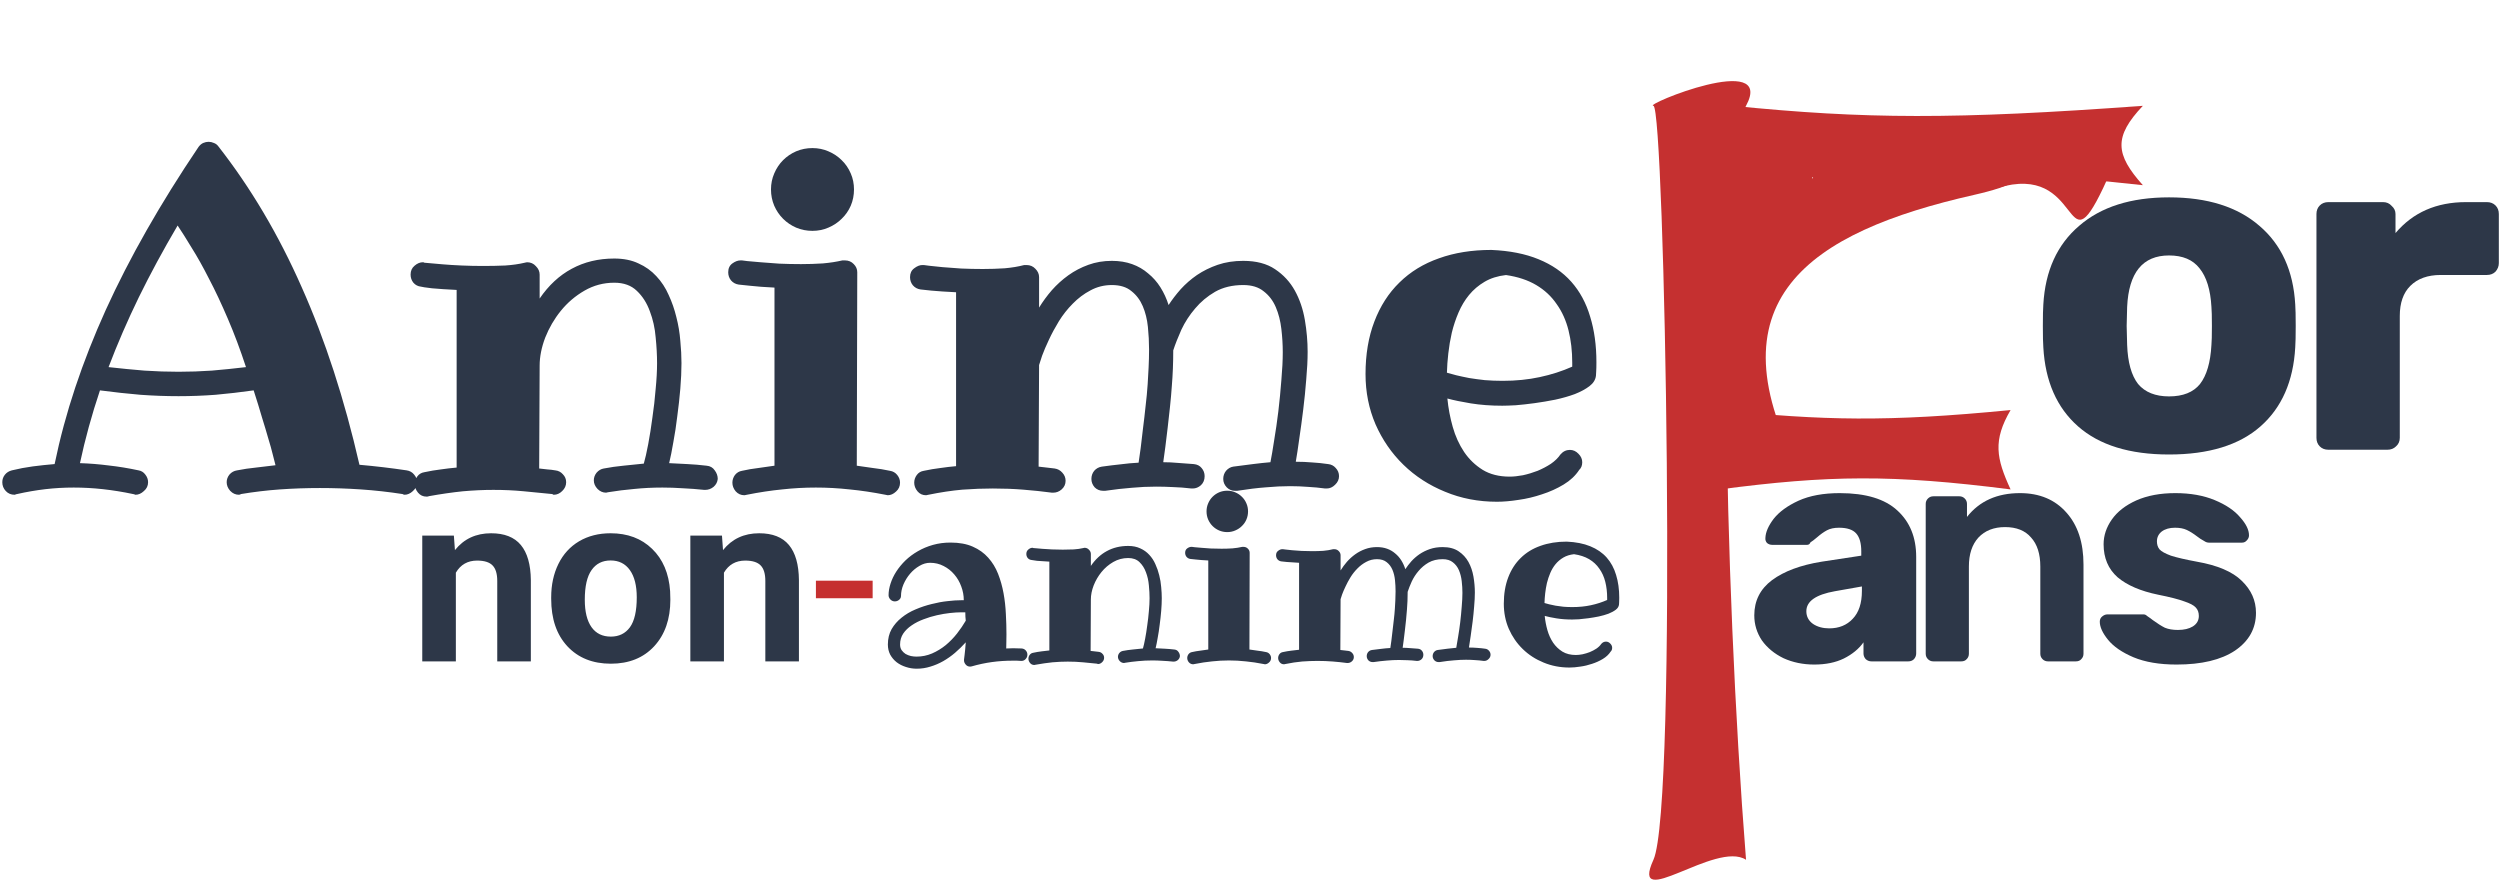
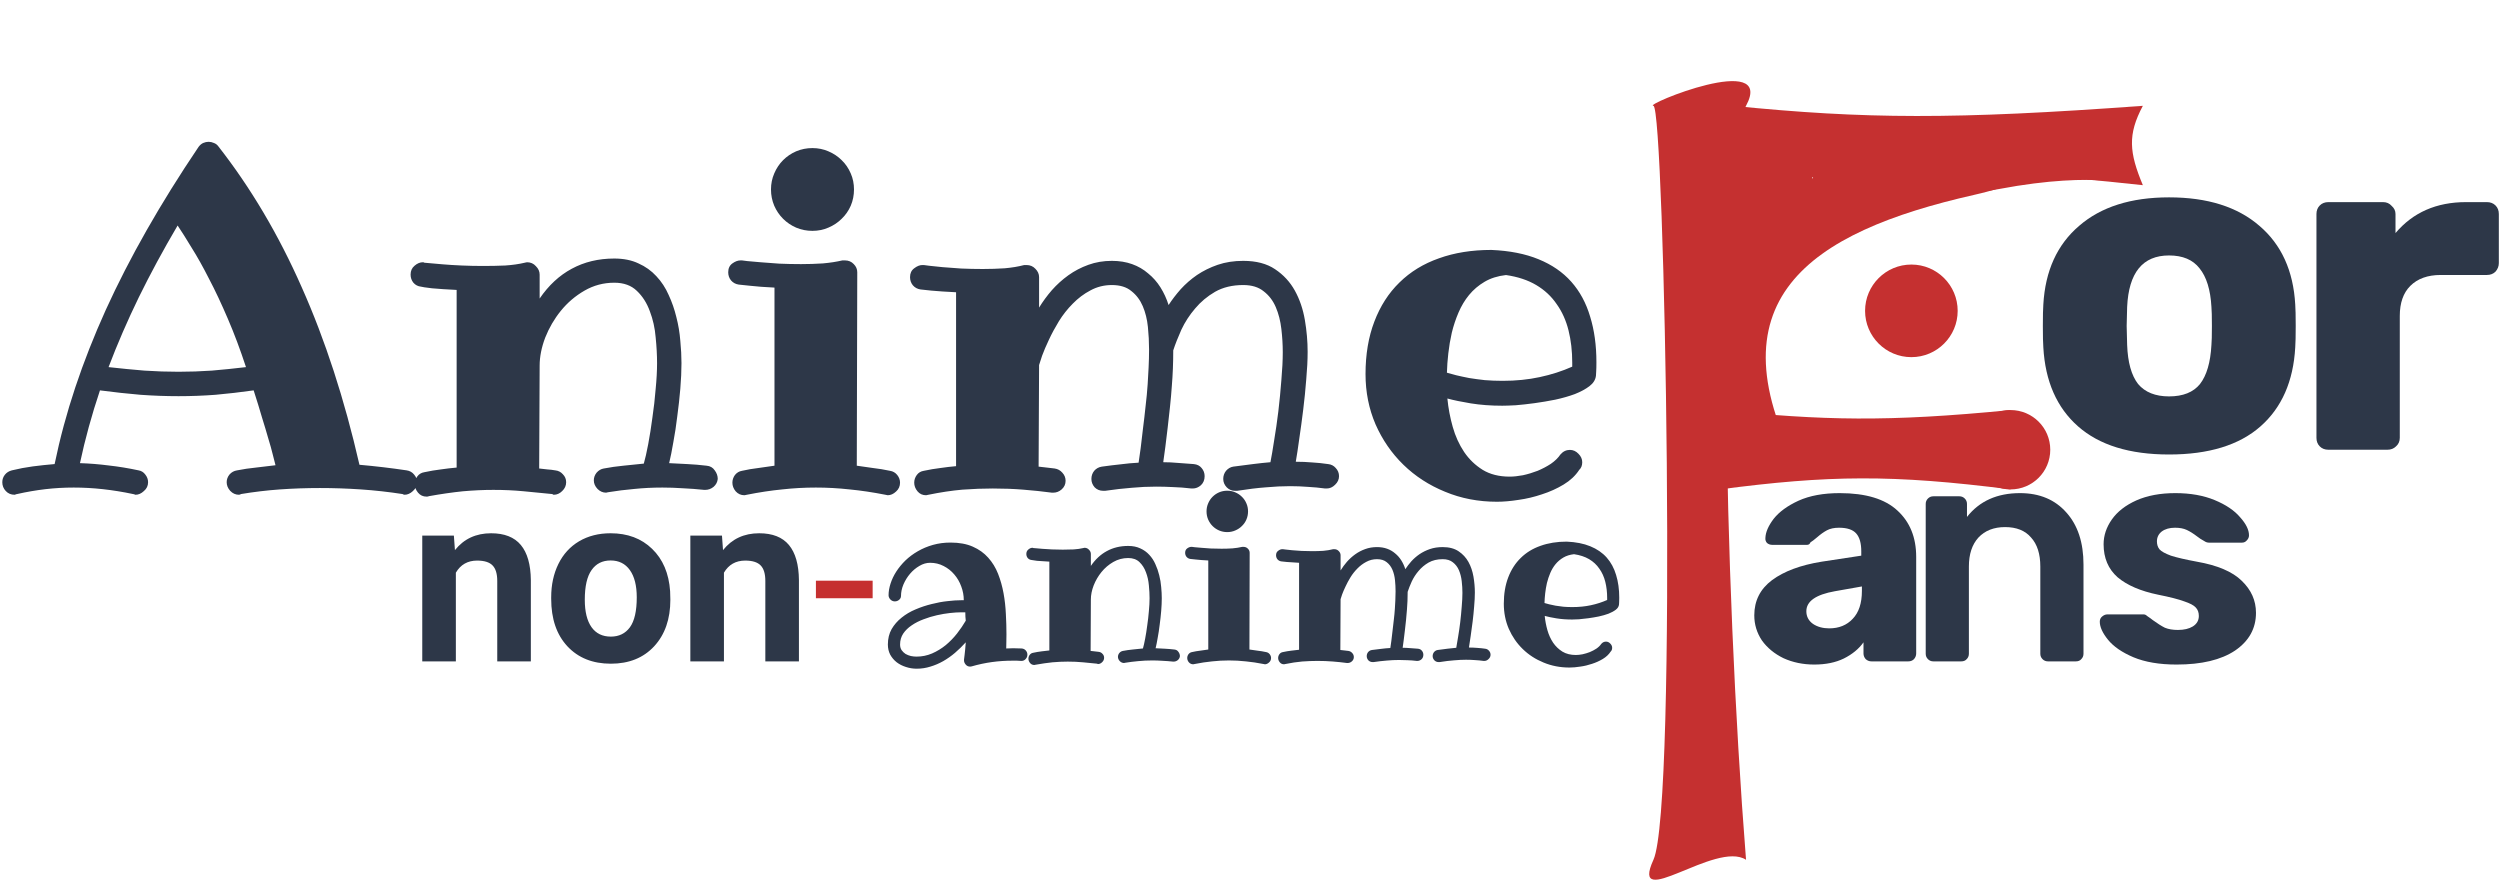
<svg xmlns="http://www.w3.org/2000/svg" width="189" height="67" viewBox="0 0 189 67" fill="none">
  <path d="M18.596 27.754C18.162 26.43 17.705 25.211 17.225 24.098C16.744 22.973 16.27 21.965 15.801 21.074C15.344 20.172 14.904 19.387 14.482 18.719C14.072 18.039 13.721 17.482 13.428 17.049C12.338 18.9 11.359 20.711 10.492 22.48C9.637 24.238 8.875 25.996 8.207 27.754C9.145 27.859 10.047 27.947 10.914 28.018C11.781 28.076 12.643 28.105 13.498 28.105C14.342 28.105 15.18 28.076 16.012 28.018C16.855 27.947 17.717 27.859 18.596 27.754ZM30.584 37.404C30.561 37.404 30.537 37.398 30.514 37.387C30.49 37.387 30.467 37.375 30.443 37.352C29.377 37.188 28.322 37.07 27.279 37C26.248 36.93 25.217 36.895 24.186 36.895C23.166 36.895 22.158 36.93 21.162 37C20.178 37.07 19.193 37.188 18.209 37.352C18.186 37.375 18.162 37.387 18.139 37.387C18.115 37.398 18.092 37.404 18.068 37.404C17.811 37.404 17.588 37.305 17.4 37.105C17.225 36.906 17.137 36.69 17.137 36.455C17.137 36.244 17.207 36.051 17.348 35.875C17.5 35.699 17.693 35.594 17.928 35.559C18.396 35.465 18.871 35.395 19.352 35.348C19.832 35.289 20.324 35.23 20.828 35.172C20.77 34.949 20.699 34.674 20.617 34.346C20.535 34.006 20.424 33.607 20.283 33.15C20.154 32.693 19.996 32.166 19.809 31.568C19.633 30.959 19.422 30.273 19.176 29.512C18.18 29.652 17.219 29.764 16.293 29.846C15.367 29.916 14.435 29.951 13.498 29.951C12.549 29.951 11.588 29.916 10.615 29.846C9.643 29.764 8.623 29.652 7.557 29.512C6.936 31.363 6.432 33.197 6.045 35.014C6.771 35.037 7.498 35.096 8.225 35.19C8.963 35.272 9.713 35.395 10.475 35.559C10.685 35.594 10.855 35.699 10.984 35.875C11.125 36.051 11.195 36.244 11.195 36.455C11.195 36.725 11.09 36.947 10.879 37.123C10.68 37.31 10.469 37.404 10.246 37.404C10.211 37.404 10.182 37.393 10.158 37.369C10.135 37.357 10.105 37.352 10.07 37.352C9.297 37.188 8.535 37.065 7.785 36.982C7.047 36.9 6.309 36.859 5.57 36.859C4.844 36.859 4.129 36.9 3.426 36.982C2.723 37.065 2.008 37.188 1.281 37.352C1.246 37.352 1.217 37.357 1.193 37.369C1.17 37.393 1.141 37.404 1.105 37.404C0.836 37.404 0.613 37.31 0.438 37.123C0.262 36.935 0.174 36.713 0.174 36.455C0.174 36.244 0.238 36.057 0.367 35.893C0.496 35.728 0.672 35.617 0.895 35.559C1.422 35.43 1.949 35.33 2.477 35.26C3.016 35.19 3.566 35.131 4.129 35.084C4.527 33.15 5.049 31.217 5.693 29.283C6.338 27.35 7.105 25.398 7.996 23.43C8.898 21.449 9.93 19.439 11.09 17.4C12.25 15.361 13.557 13.264 15.01 11.107C15.115 10.967 15.232 10.867 15.361 10.809C15.502 10.75 15.637 10.721 15.766 10.721C15.906 10.721 16.041 10.75 16.17 10.809C16.299 10.855 16.404 10.932 16.486 11.037C18.947 14.178 21.057 17.74 22.814 21.725C24.584 25.697 26.037 30.168 27.174 35.137C28.369 35.242 29.559 35.383 30.742 35.559C30.977 35.594 31.164 35.699 31.305 35.875C31.457 36.051 31.533 36.244 31.533 36.455C31.533 36.713 31.428 36.935 31.217 37.123C31.018 37.31 30.807 37.404 30.584 37.404ZM54.262 36.209C54.238 36.443 54.133 36.643 53.945 36.807C53.758 36.959 53.547 37.035 53.312 37.035H53.242C52.68 36.977 52.135 36.935 51.607 36.912C51.092 36.877 50.582 36.859 50.078 36.859C49.34 36.859 48.631 36.895 47.951 36.965C47.283 37.023 46.627 37.105 45.982 37.211C45.959 37.211 45.93 37.217 45.895 37.228C45.871 37.24 45.848 37.246 45.824 37.246C45.578 37.246 45.361 37.152 45.174 36.965C44.986 36.766 44.893 36.549 44.893 36.315C44.893 36.103 44.963 35.91 45.103 35.734C45.256 35.559 45.438 35.453 45.648 35.418C46.141 35.324 46.633 35.254 47.125 35.207C47.629 35.148 48.145 35.096 48.672 35.049C48.777 34.685 48.889 34.193 49.006 33.572C49.123 32.951 49.228 32.283 49.322 31.568C49.428 30.854 49.51 30.133 49.568 29.406C49.639 28.68 49.674 28.029 49.674 27.455C49.674 26.857 49.639 26.207 49.568 25.504C49.51 24.801 49.363 24.145 49.129 23.535C48.906 22.914 48.578 22.398 48.145 21.988C47.723 21.578 47.154 21.373 46.44 21.373C45.631 21.373 44.881 21.572 44.19 21.971C43.498 22.369 42.9 22.879 42.397 23.5C41.904 24.109 41.512 24.783 41.219 25.521C40.938 26.26 40.797 26.969 40.797 27.648V27.684L40.762 35.418C40.973 35.441 41.178 35.465 41.377 35.488C41.576 35.5 41.775 35.523 41.975 35.559C42.209 35.582 42.402 35.682 42.555 35.857C42.719 36.022 42.801 36.221 42.801 36.455C42.801 36.713 42.701 36.935 42.502 37.123C42.315 37.31 42.103 37.404 41.869 37.404C41.822 37.404 41.787 37.387 41.764 37.352C41.06 37.281 40.34 37.211 39.602 37.141C38.875 37.07 38.107 37.035 37.299 37.035C36.572 37.035 35.805 37.07 34.996 37.141C34.199 37.223 33.344 37.346 32.43 37.51C32.383 37.533 32.324 37.545 32.254 37.545C31.984 37.545 31.768 37.445 31.604 37.246C31.439 37.047 31.357 36.83 31.357 36.596C31.357 36.385 31.422 36.191 31.551 36.016C31.68 35.84 31.855 35.734 32.078 35.699C32.512 35.605 32.928 35.535 33.326 35.488C33.725 35.43 34.123 35.383 34.522 35.348V21.918C33.783 21.883 33.162 21.842 32.658 21.795C32.166 21.736 31.891 21.695 31.832 21.672C31.598 21.648 31.404 21.549 31.252 21.373C31.111 21.197 31.041 20.992 31.041 20.758C31.041 20.477 31.141 20.254 31.34 20.09C31.539 19.914 31.75 19.826 31.973 19.826C32.02 19.826 32.055 19.838 32.078 19.861C32.09 19.861 32.225 19.873 32.482 19.896C32.74 19.92 33.074 19.949 33.484 19.984C33.906 20.02 34.381 20.049 34.908 20.072C35.435 20.096 35.98 20.107 36.543 20.107C37.105 20.107 37.656 20.096 38.195 20.072C38.734 20.037 39.227 19.967 39.672 19.861C39.695 19.861 39.719 19.855 39.742 19.844C39.777 19.832 39.812 19.826 39.848 19.826C40.117 19.826 40.34 19.926 40.516 20.125C40.703 20.312 40.797 20.523 40.797 20.758V22.568C41.477 21.572 42.285 20.822 43.223 20.318C44.172 19.803 45.244 19.545 46.44 19.545C47.143 19.545 47.752 19.668 48.268 19.914C48.795 20.148 49.246 20.471 49.621 20.881C50.008 21.291 50.318 21.766 50.553 22.305C50.799 22.832 50.992 23.389 51.133 23.975C51.285 24.561 51.385 25.158 51.432 25.768C51.49 26.365 51.52 26.928 51.52 27.455C51.52 28.041 51.49 28.686 51.432 29.389C51.373 30.08 51.297 30.771 51.203 31.463C51.121 32.154 51.022 32.81 50.904 33.432C50.799 34.053 50.693 34.58 50.588 35.014C51.033 35.037 51.49 35.06 51.959 35.084C52.44 35.107 52.926 35.148 53.418 35.207C53.688 35.23 53.893 35.348 54.033 35.559C54.185 35.758 54.262 35.975 54.262 36.209ZM67.111 37.44C67.088 37.44 67.059 37.434 67.023 37.422C67 37.41 66.971 37.404 66.936 37.404C65.986 37.217 65.084 37.082 64.228 37C63.373 36.906 62.523 36.859 61.68 36.859C60.824 36.859 59.975 36.906 59.131 37C58.287 37.082 57.397 37.217 56.459 37.404C56.424 37.404 56.395 37.41 56.371 37.422C56.348 37.434 56.318 37.44 56.283 37.44C56.014 37.44 55.791 37.34 55.615 37.141C55.451 36.941 55.369 36.725 55.369 36.49C55.369 36.279 55.434 36.086 55.562 35.91C55.703 35.734 55.879 35.629 56.09 35.594C56.5 35.5 56.91 35.43 57.32 35.383C57.742 35.324 58.152 35.266 58.551 35.207V21.742C57.812 21.707 57.191 21.66 56.688 21.602C56.184 21.543 55.902 21.514 55.844 21.514C55.609 21.479 55.416 21.373 55.264 21.197C55.123 21.021 55.053 20.816 55.053 20.582C55.053 20.289 55.158 20.066 55.369 19.914C55.58 19.762 55.785 19.686 55.984 19.686H56.09C56.102 19.686 56.236 19.703 56.494 19.738C56.752 19.762 57.086 19.791 57.496 19.826C57.918 19.861 58.393 19.896 58.92 19.932C59.447 19.955 59.992 19.967 60.555 19.967C61.117 19.967 61.668 19.949 62.207 19.914C62.746 19.867 63.238 19.791 63.684 19.686H63.877C64.147 19.686 64.369 19.779 64.545 19.967C64.721 20.143 64.809 20.348 64.809 20.582L64.773 35.207C65.184 35.266 65.594 35.324 66.004 35.383C66.426 35.43 66.853 35.5 67.287 35.594C67.51 35.629 67.691 35.734 67.832 35.91C67.973 36.086 68.043 36.279 68.043 36.49C68.043 36.76 67.943 36.982 67.744 37.158C67.545 37.346 67.334 37.44 67.111 37.44ZM64.562 14.324C64.562 14.758 64.481 15.168 64.316 15.555C64.152 15.93 63.924 16.258 63.631 16.539C63.35 16.82 63.016 17.043 62.629 17.207C62.254 17.371 61.85 17.453 61.416 17.453C60.982 17.453 60.572 17.371 60.185 17.207C59.81 17.043 59.482 16.82 59.201 16.539C58.92 16.258 58.697 15.93 58.533 15.555C58.369 15.168 58.287 14.758 58.287 14.324C58.287 13.891 58.369 13.486 58.533 13.111C58.697 12.725 58.92 12.391 59.201 12.109C59.482 11.828 59.81 11.605 60.185 11.441C60.572 11.277 60.982 11.195 61.416 11.195C61.85 11.195 62.254 11.277 62.629 11.441C63.016 11.605 63.35 11.828 63.631 12.109C63.924 12.391 64.152 12.725 64.316 13.111C64.481 13.486 64.562 13.891 64.562 14.324ZM100.299 36.93H100.176C99.742 36.871 99.309 36.83 98.875 36.807C98.441 36.772 97.99 36.754 97.522 36.754C96.959 36.754 96.356 36.783 95.711 36.842C95.066 36.889 94.34 36.977 93.531 37.105H93.373C93.127 37.105 92.916 37.018 92.74 36.842C92.564 36.654 92.477 36.443 92.477 36.209C92.477 35.975 92.547 35.77 92.688 35.594C92.84 35.418 93.022 35.312 93.232 35.277C93.76 35.207 94.258 35.143 94.727 35.084C95.195 35.025 95.635 34.978 96.045 34.943C96.127 34.533 96.221 33.982 96.326 33.291C96.443 32.6 96.549 31.867 96.643 31.094C96.736 30.309 96.812 29.523 96.871 28.738C96.941 27.941 96.977 27.238 96.977 26.629C96.977 26.055 96.941 25.469 96.871 24.871C96.801 24.262 96.66 23.711 96.449 23.219C96.238 22.727 95.934 22.328 95.535 22.023C95.148 21.707 94.633 21.549 93.988 21.549C93.168 21.549 92.459 21.719 91.861 22.059C91.275 22.398 90.772 22.82 90.35 23.324C89.928 23.816 89.582 24.35 89.312 24.924C89.055 25.498 88.85 26.02 88.697 26.488C88.697 27.426 88.662 28.316 88.592 29.16C88.557 29.676 88.51 30.209 88.451 30.76C88.393 31.299 88.334 31.826 88.275 32.342C88.217 32.846 88.158 33.326 88.1 33.783C88.041 34.228 87.988 34.615 87.941 34.943C88.305 34.943 88.674 34.961 89.049 34.996C89.436 35.02 89.834 35.049 90.244 35.084C90.502 35.107 90.701 35.207 90.842 35.383C90.994 35.559 91.07 35.764 91.07 35.998C91.07 36.279 90.977 36.508 90.789 36.684C90.602 36.848 90.397 36.93 90.174 36.93H90.068C89.576 36.871 89.113 36.836 88.68 36.824C88.246 36.801 87.818 36.789 87.397 36.789C86.787 36.789 86.172 36.818 85.551 36.877C84.941 36.924 84.273 37 83.547 37.105H83.406C83.148 37.105 82.932 37.018 82.756 36.842C82.592 36.654 82.51 36.443 82.51 36.209C82.51 35.975 82.58 35.77 82.721 35.594C82.873 35.418 83.066 35.312 83.301 35.277C83.805 35.207 84.279 35.148 84.725 35.102C85.17 35.043 85.621 35.002 86.078 34.978C86.125 34.685 86.178 34.316 86.236 33.871C86.295 33.414 86.353 32.916 86.412 32.377C86.482 31.838 86.547 31.281 86.606 30.707C86.676 30.133 86.728 29.576 86.764 29.037C86.787 28.639 86.811 28.223 86.834 27.789C86.857 27.344 86.869 26.887 86.869 26.418C86.869 25.855 86.84 25.287 86.781 24.713C86.723 24.139 86.594 23.617 86.394 23.148C86.195 22.68 85.908 22.299 85.533 22.006C85.17 21.701 84.678 21.549 84.057 21.549C83.471 21.549 82.932 21.684 82.439 21.953C81.947 22.211 81.502 22.545 81.103 22.955C80.705 23.354 80.353 23.799 80.049 24.291C79.756 24.771 79.504 25.24 79.293 25.697C79.082 26.143 78.912 26.541 78.783 26.893C78.666 27.232 78.59 27.467 78.555 27.596L78.519 35.277C78.731 35.301 78.936 35.324 79.135 35.348C79.334 35.371 79.533 35.395 79.732 35.418C79.967 35.453 80.16 35.559 80.312 35.734C80.477 35.91 80.559 36.115 80.559 36.35C80.559 36.607 80.459 36.824 80.26 37C80.072 37.164 79.861 37.246 79.627 37.246H79.522C78.818 37.152 78.098 37.076 77.359 37.018C76.633 36.959 75.865 36.93 75.057 36.93C74.33 36.93 73.562 36.959 72.754 37.018C71.957 37.088 71.102 37.217 70.188 37.404C70.152 37.404 70.123 37.41 70.1 37.422C70.076 37.434 70.047 37.44 70.012 37.44C69.742 37.44 69.525 37.34 69.361 37.141C69.197 36.941 69.115 36.725 69.115 36.49C69.115 36.279 69.18 36.086 69.309 35.91C69.438 35.734 69.613 35.629 69.836 35.594C70.269 35.5 70.686 35.43 71.084 35.383C71.482 35.324 71.881 35.277 72.279 35.242V22.094C71.541 22.059 70.92 22.018 70.416 21.971C69.924 21.912 69.648 21.883 69.59 21.883C69.356 21.848 69.162 21.742 69.01 21.566C68.869 21.391 68.799 21.186 68.799 20.951C68.799 20.658 68.904 20.436 69.115 20.283C69.326 20.119 69.531 20.037 69.731 20.037H69.836C69.848 20.037 69.982 20.055 70.24 20.09C70.498 20.113 70.832 20.148 71.242 20.195C71.664 20.23 72.139 20.266 72.666 20.301C73.193 20.324 73.738 20.336 74.301 20.336C74.863 20.336 75.414 20.318 75.953 20.283C76.492 20.236 76.984 20.154 77.43 20.037H77.606C77.875 20.037 78.098 20.131 78.273 20.318C78.461 20.506 78.555 20.717 78.555 20.951V23.254C78.836 22.797 79.158 22.357 79.522 21.936C79.897 21.514 80.312 21.139 80.769 20.811C81.227 20.482 81.731 20.219 82.281 20.02C82.832 19.82 83.424 19.721 84.057 19.721C84.619 19.721 85.129 19.803 85.586 19.967C86.043 20.131 86.447 20.365 86.799 20.67C87.162 20.963 87.473 21.314 87.731 21.725C87.988 22.135 88.193 22.58 88.346 23.061C88.603 22.662 88.908 22.264 89.26 21.865C89.623 21.467 90.033 21.109 90.49 20.793C90.959 20.477 91.481 20.219 92.055 20.02C92.641 19.82 93.285 19.721 93.988 19.721C94.973 19.721 95.775 19.932 96.397 20.354C97.029 20.775 97.527 21.314 97.891 21.971C98.254 22.627 98.506 23.365 98.647 24.186C98.787 25.006 98.857 25.809 98.857 26.594C98.857 27.215 98.822 27.912 98.752 28.686C98.693 29.447 98.617 30.209 98.523 30.971C98.43 31.732 98.33 32.465 98.225 33.168C98.131 33.859 98.043 34.44 97.961 34.908C98.394 34.908 98.811 34.926 99.209 34.961C99.607 34.984 100.006 35.025 100.404 35.084C100.639 35.107 100.832 35.207 100.984 35.383C101.148 35.559 101.23 35.764 101.23 35.998C101.23 36.244 101.131 36.461 100.932 36.648C100.744 36.836 100.533 36.93 100.299 36.93ZM118.861 27.719V27.42C118.861 26.541 118.768 25.727 118.58 24.977C118.393 24.227 118.094 23.564 117.684 22.99C117.285 22.404 116.77 21.924 116.137 21.549C115.504 21.174 114.742 20.922 113.852 20.793C113.23 20.863 112.691 21.033 112.234 21.303C111.777 21.572 111.385 21.906 111.057 22.305C110.74 22.691 110.477 23.131 110.266 23.623C110.055 24.115 109.885 24.625 109.756 25.152C109.639 25.668 109.551 26.189 109.492 26.717C109.434 27.232 109.398 27.719 109.387 28.176C109.574 28.234 109.809 28.299 110.09 28.369C110.383 28.439 110.711 28.51 111.074 28.58C111.438 28.639 111.83 28.691 112.252 28.738C112.686 28.773 113.137 28.791 113.605 28.791C114.602 28.791 115.533 28.697 116.4 28.51C117.279 28.322 118.1 28.059 118.861 27.719ZM120.654 28.404C120.619 28.709 120.455 28.973 120.162 29.195C119.869 29.418 119.5 29.617 119.055 29.793C118.609 29.957 118.117 30.098 117.578 30.215C117.051 30.32 116.529 30.408 116.014 30.479C115.498 30.549 115.023 30.602 114.59 30.637C114.156 30.66 113.816 30.672 113.57 30.672C112.715 30.672 111.924 30.613 111.197 30.496C110.482 30.379 109.891 30.256 109.422 30.127C109.492 30.854 109.627 31.568 109.826 32.272C110.025 32.975 110.312 33.607 110.688 34.17C111.062 34.721 111.531 35.172 112.094 35.523C112.656 35.863 113.336 36.033 114.133 36.033C114.426 36.033 114.76 35.998 115.135 35.928C115.51 35.846 115.879 35.734 116.242 35.594C116.605 35.441 116.939 35.266 117.244 35.066C117.549 34.855 117.789 34.621 117.965 34.363C118.164 34.129 118.404 34.012 118.686 34.012C118.932 34.012 119.148 34.111 119.336 34.31C119.523 34.498 119.617 34.709 119.617 34.943C119.617 35.19 119.541 35.383 119.389 35.523C119.107 35.957 118.715 36.326 118.211 36.631C117.707 36.935 117.162 37.182 116.576 37.369C115.99 37.568 115.398 37.709 114.801 37.791C114.203 37.885 113.658 37.932 113.166 37.932C111.76 37.932 110.453 37.68 109.246 37.176C108.039 36.684 106.99 36.004 106.1 35.137C105.209 34.27 104.506 33.25 103.99 32.078C103.486 30.906 103.234 29.641 103.234 28.281C103.234 26.793 103.457 25.469 103.902 24.309C104.348 23.137 104.98 22.152 105.801 21.355C106.621 20.547 107.617 19.938 108.789 19.527C109.961 19.105 111.279 18.895 112.744 18.895C114.127 18.953 115.316 19.188 116.312 19.598C117.32 20.008 118.146 20.576 118.791 21.303C119.436 22.029 119.91 22.908 120.215 23.939C120.531 24.959 120.689 26.107 120.689 27.385C120.689 27.678 120.684 27.912 120.672 28.088C120.66 28.252 120.654 28.357 120.654 28.404Z" fill="#2D3748" />
  <path d="M137.16 50.24C136.312 50.24 135.536 50.08 134.832 49.76C134.144 49.424 133.6 48.976 133.2 48.416C132.816 47.84 132.624 47.208 132.624 46.52C132.624 45.416 133.072 44.528 133.968 43.856C134.88 43.184 136.128 42.72 137.712 42.464L140.712 42.008V41.672C140.712 41.064 140.584 40.616 140.328 40.328C140.072 40.04 139.64 39.896 139.032 39.896C138.664 39.896 138.36 39.96 138.12 40.088C137.88 40.216 137.632 40.392 137.376 40.616C137.152 40.808 136.984 40.936 136.872 41C136.824 41.128 136.736 41.192 136.608 41.192H133.992C133.832 41.192 133.696 41.144 133.584 41.048C133.488 40.936 133.448 40.808 133.464 40.664C133.48 40.232 133.688 39.752 134.088 39.224C134.504 38.696 135.128 38.24 135.96 37.856C136.808 37.472 137.848 37.28 139.08 37.28C141.048 37.28 142.504 37.72 143.448 38.6C144.392 39.464 144.864 40.632 144.864 42.104V49.4C144.864 49.56 144.808 49.704 144.696 49.832C144.584 49.944 144.44 50 144.264 50H141.48C141.32 50 141.176 49.944 141.048 49.832C140.936 49.704 140.88 49.56 140.88 49.4V48.56C140.528 49.056 140.032 49.464 139.392 49.784C138.768 50.088 138.024 50.24 137.16 50.24ZM138.288 47.504C139.024 47.504 139.616 47.264 140.064 46.784C140.528 46.304 140.76 45.6 140.76 44.672V44.336L138.72 44.696C137.28 44.952 136.56 45.456 136.56 46.208C136.56 46.608 136.728 46.928 137.064 47.168C137.4 47.392 137.808 47.504 138.288 47.504Z" fill="#2D3748" />
  <path d="M146.16 50C146 50 145.864 49.944 145.752 49.832C145.64 49.72 145.584 49.584 145.584 49.424V38.096C145.584 37.936 145.64 37.8 145.752 37.688C145.864 37.576 146 37.52 146.16 37.52H148.128C148.288 37.52 148.424 37.576 148.536 37.688C148.648 37.8 148.704 37.936 148.704 38.096V39.08C149.648 37.88 150.984 37.28 152.712 37.28C154.184 37.28 155.352 37.768 156.216 38.744C157.08 39.704 157.512 41.016 157.512 42.68V49.424C157.512 49.584 157.456 49.72 157.344 49.832C157.248 49.944 157.112 50 156.936 50H154.824C154.664 50 154.528 49.944 154.416 49.832C154.304 49.72 154.248 49.584 154.248 49.424V42.824C154.248 41.88 154.016 41.152 153.552 40.64C153.104 40.112 152.448 39.848 151.584 39.848C150.736 39.848 150.064 40.112 149.568 40.64C149.088 41.168 148.848 41.896 148.848 42.824V49.424C148.848 49.584 148.792 49.72 148.68 49.832C148.584 49.944 148.448 50 148.272 50H146.16Z" fill="#2D3748" />
  <path d="M163.98 34.36C161.004 34.36 158.712 33.652 157.104 32.236C155.496 30.82 154.62 28.828 154.476 26.26C154.452 25.948 154.44 25.408 154.44 24.64C154.44 23.872 154.452 23.332 154.476 23.02C154.62 20.476 155.52 18.496 157.176 17.08C158.832 15.64 161.1 14.92 163.98 14.92C166.884 14.92 169.164 15.64 170.82 17.08C172.476 18.496 173.376 20.476 173.52 23.02C173.544 23.332 173.556 23.872 173.556 24.64C173.556 25.408 173.544 25.948 173.52 26.26C173.376 28.828 172.5 30.82 170.892 32.236C169.284 33.652 166.98 34.36 163.98 34.36ZM163.98 29.968C165.036 29.968 165.816 29.656 166.32 29.032C166.824 28.384 167.112 27.4 167.184 26.08C167.208 25.84 167.22 25.36 167.22 24.64C167.22 23.92 167.208 23.44 167.184 23.2C167.112 21.904 166.812 20.932 166.284 20.284C165.78 19.636 165.012 19.312 163.98 19.312C161.988 19.312 160.932 20.608 160.812 23.2L160.776 24.64L160.812 26.08C160.86 27.4 161.136 28.384 161.64 29.032C162.168 29.656 162.948 29.968 163.98 29.968Z" fill="#2D3748" />
  <path d="M176.024 34C175.76 34 175.544 33.916 175.376 33.748C175.208 33.58 175.124 33.364 175.124 33.1V16.18C175.124 15.916 175.208 15.7 175.376 15.532C175.544 15.364 175.76 15.28 176.024 15.28H180.164C180.428 15.28 180.644 15.376 180.812 15.568C181.004 15.736 181.1 15.94 181.1 16.18V17.62C182.42 16.06 184.196 15.28 186.428 15.28H188.012C188.276 15.28 188.492 15.364 188.66 15.532C188.828 15.7 188.912 15.916 188.912 16.18V19.888C188.912 20.128 188.828 20.344 188.66 20.536C188.492 20.704 188.276 20.788 188.012 20.788H184.52C183.536 20.788 182.768 21.064 182.216 21.616C181.688 22.144 181.424 22.9 181.424 23.884V33.1C181.424 33.364 181.328 33.58 181.136 33.748C180.968 33.916 180.752 34 180.488 34H176.024Z" fill="#2D3748" />
  <path d="M164.552 50.24C163.256 50.24 162.168 50.056 161.288 49.688C160.424 49.32 159.784 48.88 159.368 48.368C158.952 47.856 158.744 47.4 158.744 47C158.744 46.84 158.8 46.712 158.912 46.616C159.04 46.504 159.176 46.448 159.32 46.448H162.056C162.152 46.448 162.24 46.488 162.32 46.568C162.512 46.696 162.656 46.8 162.752 46.88C163.104 47.136 163.408 47.328 163.664 47.456C163.936 47.568 164.264 47.624 164.648 47.624C165.112 47.624 165.488 47.536 165.776 47.36C166.08 47.168 166.232 46.904 166.232 46.568C166.232 46.296 166.152 46.08 165.992 45.92C165.848 45.76 165.56 45.608 165.128 45.464C164.696 45.304 164.04 45.136 163.16 44.96C161.832 44.688 160.808 44.248 160.088 43.64C159.384 43.016 159.032 42.184 159.032 41.144C159.032 40.488 159.24 39.864 159.656 39.272C160.072 38.68 160.688 38.2 161.504 37.832C162.336 37.464 163.32 37.28 164.456 37.28C165.592 37.28 166.584 37.456 167.432 37.808C168.28 38.16 168.92 38.592 169.352 39.104C169.8 39.6 170.024 40.056 170.024 40.472C170.024 40.616 169.968 40.744 169.856 40.856C169.76 40.968 169.64 41.024 169.496 41.024H167C166.872 41.024 166.752 40.984 166.64 40.904C166.432 40.792 166.248 40.672 166.088 40.544C165.816 40.336 165.56 40.176 165.32 40.064C165.08 39.952 164.784 39.896 164.432 39.896C164.016 39.896 163.68 39.992 163.424 40.184C163.184 40.376 163.064 40.624 163.064 40.928C163.064 41.168 163.128 41.368 163.256 41.528C163.4 41.688 163.688 41.848 164.12 42.008C164.568 42.152 165.224 42.304 166.088 42.464C167.64 42.736 168.768 43.216 169.472 43.904C170.192 44.592 170.552 45.4 170.552 46.328C170.552 47.512 170.024 48.464 168.968 49.184C167.912 49.888 166.44 50.24 164.552 50.24Z" fill="#2D3748" />
  <path d="M34.313 40.49L34.393 41.589C35.072 40.739 35.983 40.315 37.126 40.315C38.134 40.315 38.884 40.61 39.376 41.202C39.868 41.794 40.12 42.679 40.132 43.856V50H37.592V43.918C37.592 43.379 37.475 42.989 37.24 42.749C37.006 42.503 36.616 42.38 36.071 42.38C35.356 42.38 34.82 42.685 34.463 43.294V50H31.923V40.49H34.313ZM41.67 45.157C41.67 44.214 41.852 43.373 42.215 42.635C42.578 41.897 43.1 41.325 43.779 40.921C44.465 40.517 45.259 40.315 46.161 40.315C47.444 40.315 48.49 40.707 49.299 41.492C50.113 42.277 50.567 43.344 50.661 44.691L50.679 45.342C50.679 46.801 50.272 47.973 49.457 48.857C48.643 49.736 47.55 50.176 46.179 50.176C44.808 50.176 43.712 49.736 42.892 48.857C42.077 47.978 41.67 46.783 41.67 45.272V45.157ZM44.21 45.342C44.21 46.244 44.38 46.935 44.72 47.416C45.06 47.891 45.546 48.128 46.179 48.128C46.794 48.128 47.274 47.894 47.62 47.425C47.966 46.95 48.139 46.194 48.139 45.157C48.139 44.273 47.966 43.587 47.62 43.101C47.274 42.614 46.788 42.371 46.161 42.371C45.54 42.371 45.06 42.614 44.72 43.101C44.38 43.581 44.21 44.328 44.21 45.342ZM54.581 40.49L54.66 41.589C55.34 40.739 56.251 40.315 57.394 40.315C58.401 40.315 59.151 40.61 59.644 41.202C60.136 41.794 60.388 42.679 60.399 43.856V50H57.859V43.918C57.859 43.379 57.742 42.989 57.508 42.749C57.273 42.503 56.884 42.38 56.339 42.38C55.624 42.38 55.088 42.685 54.73 43.294V50H52.19V40.49H54.581ZM73.012 46.924C73 46.824 72.991 46.722 72.985 46.616C72.98 46.511 72.977 46.402 72.977 46.291H72.651C72.417 46.291 72.139 46.309 71.816 46.344C71.5 46.379 71.172 46.435 70.832 46.511C70.492 46.587 70.155 46.69 69.821 46.818C69.487 46.941 69.189 47.094 68.925 47.275C68.661 47.451 68.447 47.659 68.283 47.899C68.125 48.14 68.046 48.415 68.046 48.726C68.046 48.89 68.084 49.03 68.16 49.148C68.242 49.265 68.342 49.361 68.459 49.438C68.582 49.508 68.717 49.56 68.863 49.596C69.01 49.625 69.15 49.64 69.285 49.64C69.701 49.64 70.094 49.56 70.463 49.402C70.838 49.238 71.184 49.027 71.5 48.77C71.816 48.506 72.101 48.213 72.353 47.891C72.605 47.568 72.824 47.246 73.012 46.924ZM77.222 49.965H77.186C77.087 49.953 76.984 49.947 76.879 49.947C76.773 49.947 76.671 49.947 76.571 49.947C76.02 49.947 75.49 49.982 74.981 50.053C74.477 50.123 73.97 50.231 73.46 50.378C73.442 50.378 73.425 50.381 73.407 50.387C73.39 50.393 73.366 50.395 73.337 50.395C73.202 50.395 73.091 50.343 73.003 50.237C72.921 50.138 72.88 50.035 72.88 49.93V49.859C72.88 49.848 72.894 49.73 72.924 49.508C72.953 49.279 72.982 48.963 73.012 48.559C72.76 48.84 72.49 49.103 72.203 49.35C71.922 49.59 71.623 49.801 71.307 49.982C70.996 50.158 70.674 50.296 70.34 50.395C70.006 50.501 69.66 50.554 69.303 50.554C69.022 50.554 68.749 50.51 68.485 50.422C68.222 50.34 67.987 50.22 67.782 50.062C67.583 49.903 67.422 49.713 67.299 49.49C67.182 49.262 67.123 49.007 67.123 48.726C67.123 48.286 67.217 47.899 67.404 47.565C67.598 47.231 67.85 46.941 68.16 46.695C68.471 46.443 68.822 46.235 69.215 46.071C69.613 45.901 70.018 45.767 70.428 45.667C70.838 45.562 71.236 45.488 71.623 45.447C72.01 45.4 72.353 45.377 72.651 45.377H72.862C72.862 45.02 72.798 44.671 72.669 44.331C72.546 43.991 72.37 43.69 72.142 43.426C71.919 43.162 71.652 42.951 71.342 42.793C71.031 42.629 70.689 42.547 70.314 42.547C70.038 42.547 69.769 42.626 69.505 42.784C69.241 42.937 69.007 43.133 68.802 43.373C68.597 43.613 68.43 43.883 68.301 44.182C68.178 44.48 68.116 44.77 68.116 45.052C68.116 45.169 68.066 45.269 67.967 45.351C67.873 45.427 67.768 45.465 67.65 45.465C67.522 45.465 67.41 45.418 67.316 45.324C67.223 45.225 67.176 45.116 67.176 44.999C67.176 44.718 67.226 44.425 67.325 44.12C67.425 43.81 67.568 43.508 67.756 43.215C67.949 42.916 68.181 42.635 68.45 42.371C68.726 42.107 69.036 41.876 69.382 41.677C69.733 41.472 70.117 41.31 70.533 41.193C70.949 41.076 71.392 41.018 71.86 41.018C72.517 41.018 73.076 41.12 73.539 41.325C74.008 41.53 74.397 41.809 74.708 42.16C75.024 42.512 75.273 42.919 75.455 43.382C75.637 43.845 75.774 44.334 75.868 44.85C75.962 45.365 76.02 45.89 76.044 46.423C76.073 46.956 76.088 47.466 76.088 47.952C76.088 48.198 76.085 48.409 76.079 48.585C76.073 48.761 76.07 48.907 76.07 49.024C76.158 49.024 76.246 49.022 76.334 49.016C76.428 49.01 76.519 49.007 76.606 49.007C76.706 49.007 76.809 49.01 76.914 49.016C77.025 49.022 77.134 49.024 77.239 49.024C77.368 49.036 77.471 49.086 77.547 49.174C77.629 49.262 77.67 49.37 77.67 49.499C77.67 49.622 77.626 49.73 77.538 49.824C77.456 49.918 77.351 49.965 77.222 49.965ZM89.201 49.605C89.189 49.722 89.137 49.821 89.043 49.903C88.949 49.98 88.844 50.018 88.727 50.018H88.691C88.41 49.988 88.138 49.968 87.874 49.956C87.616 49.938 87.361 49.93 87.109 49.93C86.74 49.93 86.386 49.947 86.046 49.982C85.712 50.012 85.384 50.053 85.061 50.105C85.05 50.105 85.035 50.108 85.018 50.114C85.006 50.12 84.994 50.123 84.982 50.123C84.859 50.123 84.751 50.076 84.657 49.982C84.564 49.883 84.517 49.774 84.517 49.657C84.517 49.552 84.552 49.455 84.622 49.367C84.698 49.279 84.789 49.227 84.894 49.209C85.141 49.162 85.387 49.127 85.633 49.103C85.885 49.074 86.143 49.048 86.406 49.024C86.459 48.843 86.515 48.597 86.573 48.286C86.632 47.976 86.685 47.642 86.731 47.284C86.784 46.927 86.825 46.566 86.855 46.203C86.89 45.84 86.907 45.515 86.907 45.227C86.907 44.929 86.89 44.603 86.855 44.252C86.825 43.9 86.752 43.572 86.635 43.268C86.523 42.957 86.359 42.699 86.143 42.494C85.932 42.289 85.647 42.187 85.29 42.187C84.886 42.187 84.511 42.286 84.165 42.485C83.819 42.685 83.52 42.94 83.269 43.25C83.022 43.555 82.826 43.892 82.68 44.261C82.539 44.63 82.469 44.984 82.469 45.324V45.342L82.451 49.209C82.557 49.221 82.659 49.232 82.759 49.244C82.858 49.25 82.958 49.262 83.058 49.279C83.175 49.291 83.272 49.341 83.348 49.429C83.43 49.511 83.471 49.61 83.471 49.727C83.471 49.856 83.421 49.968 83.321 50.062C83.228 50.155 83.122 50.202 83.005 50.202C82.981 50.202 82.964 50.193 82.952 50.176C82.601 50.141 82.24 50.105 81.871 50.07C81.508 50.035 81.124 50.018 80.72 50.018C80.356 50.018 79.973 50.035 79.568 50.07C79.17 50.111 78.742 50.173 78.285 50.255C78.262 50.267 78.232 50.273 78.197 50.273C78.062 50.273 77.954 50.223 77.872 50.123C77.79 50.023 77.749 49.915 77.749 49.798C77.749 49.692 77.781 49.596 77.846 49.508C77.91 49.42 77.998 49.367 78.109 49.35C78.326 49.303 78.534 49.268 78.733 49.244C78.933 49.215 79.132 49.191 79.331 49.174V42.459C78.962 42.441 78.651 42.421 78.399 42.398C78.153 42.368 78.016 42.348 77.986 42.336C77.869 42.324 77.772 42.274 77.696 42.187C77.626 42.099 77.591 41.996 77.591 41.879C77.591 41.738 77.641 41.627 77.74 41.545C77.84 41.457 77.945 41.413 78.057 41.413C78.08 41.413 78.098 41.419 78.109 41.431C78.115 41.431 78.183 41.437 78.311 41.448C78.44 41.46 78.607 41.475 78.812 41.492C79.023 41.51 79.261 41.524 79.524 41.536C79.788 41.548 80.061 41.554 80.342 41.554C80.623 41.554 80.898 41.548 81.168 41.536C81.438 41.519 81.684 41.483 81.906 41.431C81.918 41.431 81.93 41.428 81.941 41.422C81.959 41.416 81.977 41.413 81.994 41.413C82.129 41.413 82.24 41.463 82.328 41.562C82.422 41.656 82.469 41.762 82.469 41.879V42.784C82.809 42.286 83.213 41.911 83.682 41.659C84.156 41.401 84.692 41.273 85.29 41.273C85.642 41.273 85.946 41.334 86.204 41.457C86.468 41.574 86.693 41.735 86.881 41.94C87.074 42.145 87.23 42.383 87.347 42.652C87.47 42.916 87.566 43.194 87.637 43.487C87.713 43.78 87.763 44.079 87.786 44.384C87.815 44.683 87.83 44.964 87.83 45.227C87.83 45.52 87.815 45.843 87.786 46.194C87.757 46.54 87.719 46.886 87.672 47.231C87.631 47.577 87.581 47.905 87.522 48.216C87.47 48.526 87.417 48.79 87.364 49.007C87.587 49.019 87.815 49.03 88.05 49.042C88.29 49.054 88.533 49.074 88.779 49.103C88.914 49.115 89.017 49.174 89.087 49.279C89.163 49.379 89.201 49.487 89.201 49.605ZM95.626 50.22C95.614 50.22 95.6 50.217 95.582 50.211C95.57 50.205 95.556 50.202 95.538 50.202C95.064 50.108 94.612 50.041 94.185 50C93.757 49.953 93.332 49.93 92.91 49.93C92.482 49.93 92.058 49.953 91.636 50C91.214 50.041 90.769 50.108 90.3 50.202C90.282 50.202 90.268 50.205 90.256 50.211C90.244 50.217 90.23 50.22 90.212 50.22C90.077 50.22 89.966 50.17 89.878 50.07C89.796 49.971 89.755 49.862 89.755 49.745C89.755 49.64 89.787 49.543 89.852 49.455C89.922 49.367 90.01 49.315 90.115 49.297C90.32 49.25 90.525 49.215 90.731 49.191C90.941 49.162 91.147 49.133 91.346 49.103V42.371C90.977 42.353 90.666 42.33 90.414 42.301C90.162 42.272 90.022 42.257 89.992 42.257C89.875 42.239 89.778 42.187 89.702 42.099C89.632 42.011 89.597 41.908 89.597 41.791C89.597 41.645 89.649 41.533 89.755 41.457C89.86 41.381 89.963 41.343 90.062 41.343H90.115C90.121 41.343 90.189 41.352 90.317 41.369C90.446 41.381 90.613 41.395 90.818 41.413C91.029 41.431 91.267 41.448 91.53 41.466C91.794 41.477 92.066 41.483 92.348 41.483C92.629 41.483 92.904 41.475 93.174 41.457C93.443 41.434 93.689 41.395 93.912 41.343H94.009C94.144 41.343 94.255 41.39 94.343 41.483C94.431 41.571 94.475 41.674 94.475 41.791L94.457 49.103C94.662 49.133 94.867 49.162 95.072 49.191C95.283 49.215 95.497 49.25 95.714 49.297C95.825 49.315 95.916 49.367 95.986 49.455C96.057 49.543 96.092 49.64 96.092 49.745C96.092 49.88 96.042 49.991 95.942 50.079C95.843 50.173 95.737 50.22 95.626 50.22ZM94.352 38.662C94.352 38.879 94.311 39.084 94.228 39.277C94.147 39.465 94.032 39.629 93.886 39.77C93.745 39.91 93.578 40.022 93.385 40.103C93.197 40.185 92.995 40.227 92.778 40.227C92.561 40.227 92.356 40.185 92.163 40.103C91.976 40.022 91.811 39.91 91.671 39.77C91.53 39.629 91.419 39.465 91.337 39.277C91.255 39.084 91.214 38.879 91.214 38.662C91.214 38.445 91.255 38.243 91.337 38.056C91.419 37.862 91.53 37.695 91.671 37.555C91.811 37.414 91.976 37.303 92.163 37.221C92.356 37.139 92.561 37.098 92.778 37.098C92.995 37.098 93.197 37.139 93.385 37.221C93.578 37.303 93.745 37.414 93.886 37.555C94.032 37.695 94.147 37.862 94.228 38.056C94.311 38.243 94.352 38.445 94.352 38.662ZM112.22 49.965H112.158C111.941 49.935 111.725 49.915 111.508 49.903C111.291 49.886 111.065 49.877 110.831 49.877C110.55 49.877 110.248 49.892 109.926 49.921C109.604 49.944 109.24 49.988 108.836 50.053H108.757C108.634 50.053 108.528 50.009 108.44 49.921C108.353 49.827 108.309 49.722 108.309 49.605C108.309 49.487 108.344 49.385 108.414 49.297C108.49 49.209 108.581 49.156 108.687 49.139C108.95 49.103 109.199 49.071 109.434 49.042C109.668 49.013 109.888 48.989 110.093 48.972C110.134 48.767 110.181 48.491 110.233 48.145C110.292 47.8 110.345 47.434 110.392 47.047C110.438 46.654 110.477 46.262 110.506 45.869C110.541 45.471 110.559 45.119 110.559 44.815C110.559 44.527 110.541 44.234 110.506 43.935C110.471 43.631 110.4 43.355 110.295 43.109C110.189 42.863 110.037 42.664 109.838 42.512C109.645 42.353 109.387 42.274 109.064 42.274C108.654 42.274 108.3 42.359 108.001 42.529C107.708 42.699 107.456 42.91 107.245 43.162C107.034 43.408 106.861 43.675 106.727 43.962C106.598 44.249 106.495 44.51 106.419 44.744C106.419 45.213 106.401 45.658 106.366 46.08C106.349 46.338 106.325 46.605 106.296 46.88C106.267 47.149 106.237 47.413 106.208 47.671C106.179 47.923 106.149 48.163 106.12 48.392C106.091 48.614 106.064 48.808 106.041 48.972C106.223 48.972 106.407 48.98 106.595 48.998C106.788 49.01 106.987 49.024 107.192 49.042C107.321 49.054 107.421 49.103 107.491 49.191C107.567 49.279 107.605 49.382 107.605 49.499C107.605 49.64 107.559 49.754 107.465 49.842C107.371 49.924 107.269 49.965 107.157 49.965H107.104C106.858 49.935 106.627 49.918 106.41 49.912C106.193 49.9 105.979 49.895 105.769 49.895C105.464 49.895 105.156 49.909 104.846 49.938C104.541 49.962 104.207 50 103.844 50.053H103.773C103.645 50.053 103.536 50.009 103.448 49.921C103.366 49.827 103.325 49.722 103.325 49.605C103.325 49.487 103.36 49.385 103.431 49.297C103.507 49.209 103.604 49.156 103.721 49.139C103.973 49.103 104.21 49.074 104.433 49.051C104.655 49.022 104.881 49.001 105.109 48.989C105.133 48.843 105.159 48.658 105.188 48.435C105.218 48.207 105.247 47.958 105.276 47.688C105.312 47.419 105.344 47.141 105.373 46.853C105.408 46.566 105.435 46.288 105.452 46.019C105.464 45.819 105.476 45.611 105.487 45.395C105.499 45.172 105.505 44.943 105.505 44.709C105.505 44.428 105.49 44.144 105.461 43.856C105.432 43.569 105.367 43.309 105.268 43.074C105.168 42.84 105.024 42.649 104.837 42.503C104.655 42.351 104.409 42.274 104.099 42.274C103.806 42.274 103.536 42.342 103.29 42.477C103.044 42.605 102.821 42.773 102.622 42.977C102.423 43.177 102.247 43.399 102.095 43.645C101.948 43.886 101.822 44.12 101.717 44.349C101.611 44.571 101.526 44.77 101.462 44.946C101.403 45.116 101.365 45.233 101.348 45.298L101.33 49.139C101.436 49.15 101.538 49.162 101.638 49.174C101.737 49.185 101.837 49.197 101.937 49.209C102.054 49.227 102.15 49.279 102.227 49.367C102.309 49.455 102.35 49.558 102.35 49.675C102.35 49.804 102.3 49.912 102.2 50C102.106 50.082 102.001 50.123 101.884 50.123H101.831C101.479 50.076 101.119 50.038 100.75 50.009C100.387 49.98 100.003 49.965 99.599 49.965C99.235 49.965 98.852 49.98 98.447 50.009C98.049 50.044 97.621 50.108 97.164 50.202C97.147 50.202 97.132 50.205 97.12 50.211C97.108 50.217 97.094 50.22 97.076 50.22C96.941 50.22 96.833 50.17 96.751 50.07C96.669 49.971 96.628 49.862 96.628 49.745C96.628 49.64 96.66 49.543 96.725 49.455C96.789 49.367 96.877 49.315 96.988 49.297C97.205 49.25 97.413 49.215 97.612 49.191C97.811 49.162 98.011 49.139 98.21 49.121V42.547C97.841 42.529 97.53 42.509 97.278 42.485C97.032 42.456 96.894 42.441 96.865 42.441C96.748 42.424 96.651 42.371 96.575 42.283C96.505 42.195 96.47 42.093 96.47 41.976C96.47 41.829 96.522 41.718 96.628 41.642C96.733 41.56 96.836 41.519 96.936 41.519H96.988C96.994 41.519 97.061 41.527 97.19 41.545C97.319 41.557 97.486 41.574 97.691 41.598C97.902 41.615 98.14 41.633 98.403 41.65C98.667 41.662 98.939 41.668 99.221 41.668C99.502 41.668 99.777 41.659 100.047 41.642C100.316 41.618 100.562 41.577 100.785 41.519H100.873C101.008 41.519 101.119 41.565 101.207 41.659C101.301 41.753 101.348 41.858 101.348 41.976V43.127C101.488 42.898 101.649 42.679 101.831 42.468C102.019 42.257 102.227 42.069 102.455 41.905C102.684 41.741 102.936 41.609 103.211 41.51C103.486 41.41 103.782 41.36 104.099 41.36C104.38 41.36 104.635 41.401 104.863 41.483C105.092 41.565 105.294 41.683 105.47 41.835C105.651 41.981 105.807 42.157 105.936 42.362C106.064 42.567 106.167 42.79 106.243 43.03C106.372 42.831 106.524 42.632 106.7 42.433C106.882 42.233 107.087 42.055 107.315 41.897C107.55 41.738 107.811 41.609 108.098 41.51C108.391 41.41 108.713 41.36 109.064 41.36C109.557 41.36 109.958 41.466 110.269 41.677C110.585 41.888 110.834 42.157 111.016 42.485C111.197 42.813 111.323 43.183 111.394 43.593C111.464 44.003 111.499 44.404 111.499 44.797C111.499 45.107 111.481 45.456 111.446 45.843C111.417 46.224 111.379 46.605 111.332 46.985C111.285 47.366 111.235 47.732 111.183 48.084C111.136 48.43 111.092 48.72 111.051 48.954C111.268 48.954 111.476 48.963 111.675 48.98C111.874 48.992 112.073 49.013 112.272 49.042C112.39 49.054 112.486 49.103 112.562 49.191C112.645 49.279 112.686 49.382 112.686 49.499C112.686 49.622 112.636 49.73 112.536 49.824C112.442 49.918 112.337 49.965 112.22 49.965ZM121.501 45.359V45.21C121.501 44.77 121.454 44.363 121.36 43.988C121.267 43.613 121.117 43.282 120.912 42.995C120.713 42.702 120.455 42.462 120.139 42.274C119.822 42.087 119.441 41.961 118.996 41.897C118.686 41.932 118.416 42.017 118.188 42.151C117.959 42.286 117.763 42.453 117.599 42.652C117.44 42.846 117.309 43.065 117.203 43.312C117.098 43.558 117.013 43.812 116.948 44.076C116.89 44.334 116.846 44.595 116.816 44.858C116.787 45.116 116.77 45.359 116.764 45.588C116.857 45.617 116.975 45.649 117.115 45.685C117.262 45.72 117.426 45.755 117.607 45.79C117.789 45.819 117.985 45.846 118.196 45.869C118.413 45.887 118.639 45.895 118.873 45.895C119.371 45.895 119.837 45.849 120.271 45.755C120.71 45.661 121.12 45.529 121.501 45.359ZM122.397 45.702C122.38 45.855 122.298 45.986 122.151 46.098C122.005 46.209 121.82 46.309 121.598 46.397C121.375 46.478 121.129 46.549 120.859 46.607C120.596 46.66 120.335 46.704 120.077 46.739C119.819 46.774 119.582 46.801 119.365 46.818C119.148 46.83 118.979 46.836 118.855 46.836C118.428 46.836 118.032 46.807 117.669 46.748C117.312 46.69 117.016 46.628 116.781 46.563C116.816 46.927 116.884 47.284 116.983 47.636C117.083 47.987 117.227 48.304 117.414 48.585C117.602 48.86 117.836 49.086 118.117 49.262C118.398 49.432 118.738 49.517 119.137 49.517C119.283 49.517 119.45 49.499 119.638 49.464C119.825 49.423 120.01 49.367 120.191 49.297C120.373 49.221 120.54 49.133 120.692 49.033C120.845 48.928 120.965 48.81 121.053 48.682C121.152 48.565 121.272 48.506 121.413 48.506C121.536 48.506 121.645 48.556 121.738 48.655C121.832 48.749 121.879 48.855 121.879 48.972C121.879 49.095 121.841 49.191 121.765 49.262C121.624 49.478 121.428 49.663 121.176 49.815C120.924 49.968 120.651 50.091 120.358 50.185C120.065 50.284 119.77 50.355 119.471 50.395C119.172 50.442 118.899 50.466 118.653 50.466C117.95 50.466 117.297 50.34 116.693 50.088C116.09 49.842 115.565 49.502 115.12 49.068C114.675 48.635 114.323 48.125 114.065 47.539C113.813 46.953 113.688 46.32 113.688 45.641C113.688 44.897 113.799 44.234 114.021 43.654C114.244 43.068 114.561 42.576 114.971 42.178C115.381 41.773 115.879 41.469 116.465 41.264C117.051 41.053 117.71 40.947 118.442 40.947C119.134 40.977 119.729 41.094 120.227 41.299C120.73 41.504 121.144 41.788 121.466 42.151C121.788 42.515 122.025 42.954 122.178 43.47C122.336 43.98 122.415 44.554 122.415 45.192C122.415 45.339 122.412 45.456 122.406 45.544C122.4 45.626 122.397 45.679 122.397 45.702Z" fill="#2D3748" />
  <path d="M65.972 45.227H61.683V43.9H65.972V45.227Z" fill="#C53030" />
  <path d="M125 8C124.151 7.964 134.254 3.817 132 8C129.746 12.183 130.294 43.426 132 65C129.742 63.513 123.156 69.04 125 65C126.844 60.961 125.849 8.036 125 8Z" fill="#C53030" />
-   <path d="M131 8C141.004 9.007 147.71 9.044 162 8C159.787 10.343 159.908 11.658 162 14C147.965 12.461 141.639 12.829 131 14V8Z" fill="#C53030" />
+   <path d="M131 8C141.004 9.007 147.71 9.044 162 8C160.837 10.186 160.969 11.526 162 14C147.965 12.461 141.639 12.829 131 14V8Z" fill="#C53030" />
  <path d="M130 31C137.884 31.789 142.587 31.917 152 31C150.657 33.3 150.912 34.642 152 37C143.018 35.852 138.225 35.923 130 37V31Z" fill="#C53030" />
  <path d="M136.342 36.105L126.826 30.362L139.722 8.991C139.722 8.991 161.689 11.916 149.238 14.734C136.788 17.551 128.984 22.708 136.342 36.105Z" fill="#C53030" />
  <rect x="130" y="12" width="7" height="5" fill="#C53030" />
  <rect x="130" y="16" width="5" height="5" fill="#C53030" />
  <rect x="130" y="20" width="3" height="5" fill="#C53030" />
-   <path d="M151 11.213C151 11.213 161 10.925 159 11.213C157 11.5 162 7.925 159 14.213C156 20.5 157.5 12.213 151 14.213C144.5 16.213 151 11.213 151 11.213Z" fill="#C53030" />
+   <circle cx="144.5" cy="23.5" r="3.5" fill="#C53030" />
+   <circle cx="152" cy="34" r="3" fill="#C53030" />
+   <path d="M151.106 10.976C150.933 11.034 158.769 11.047 159.07 10.976C159.372 10.904 160.487 13.275 161 13.736C161.513 14.196 158.791 12.841 151.106 14.293C143.421 15.744 151.106 10.976 151.106 10.976Z" fill="#C53030" />
</svg>
